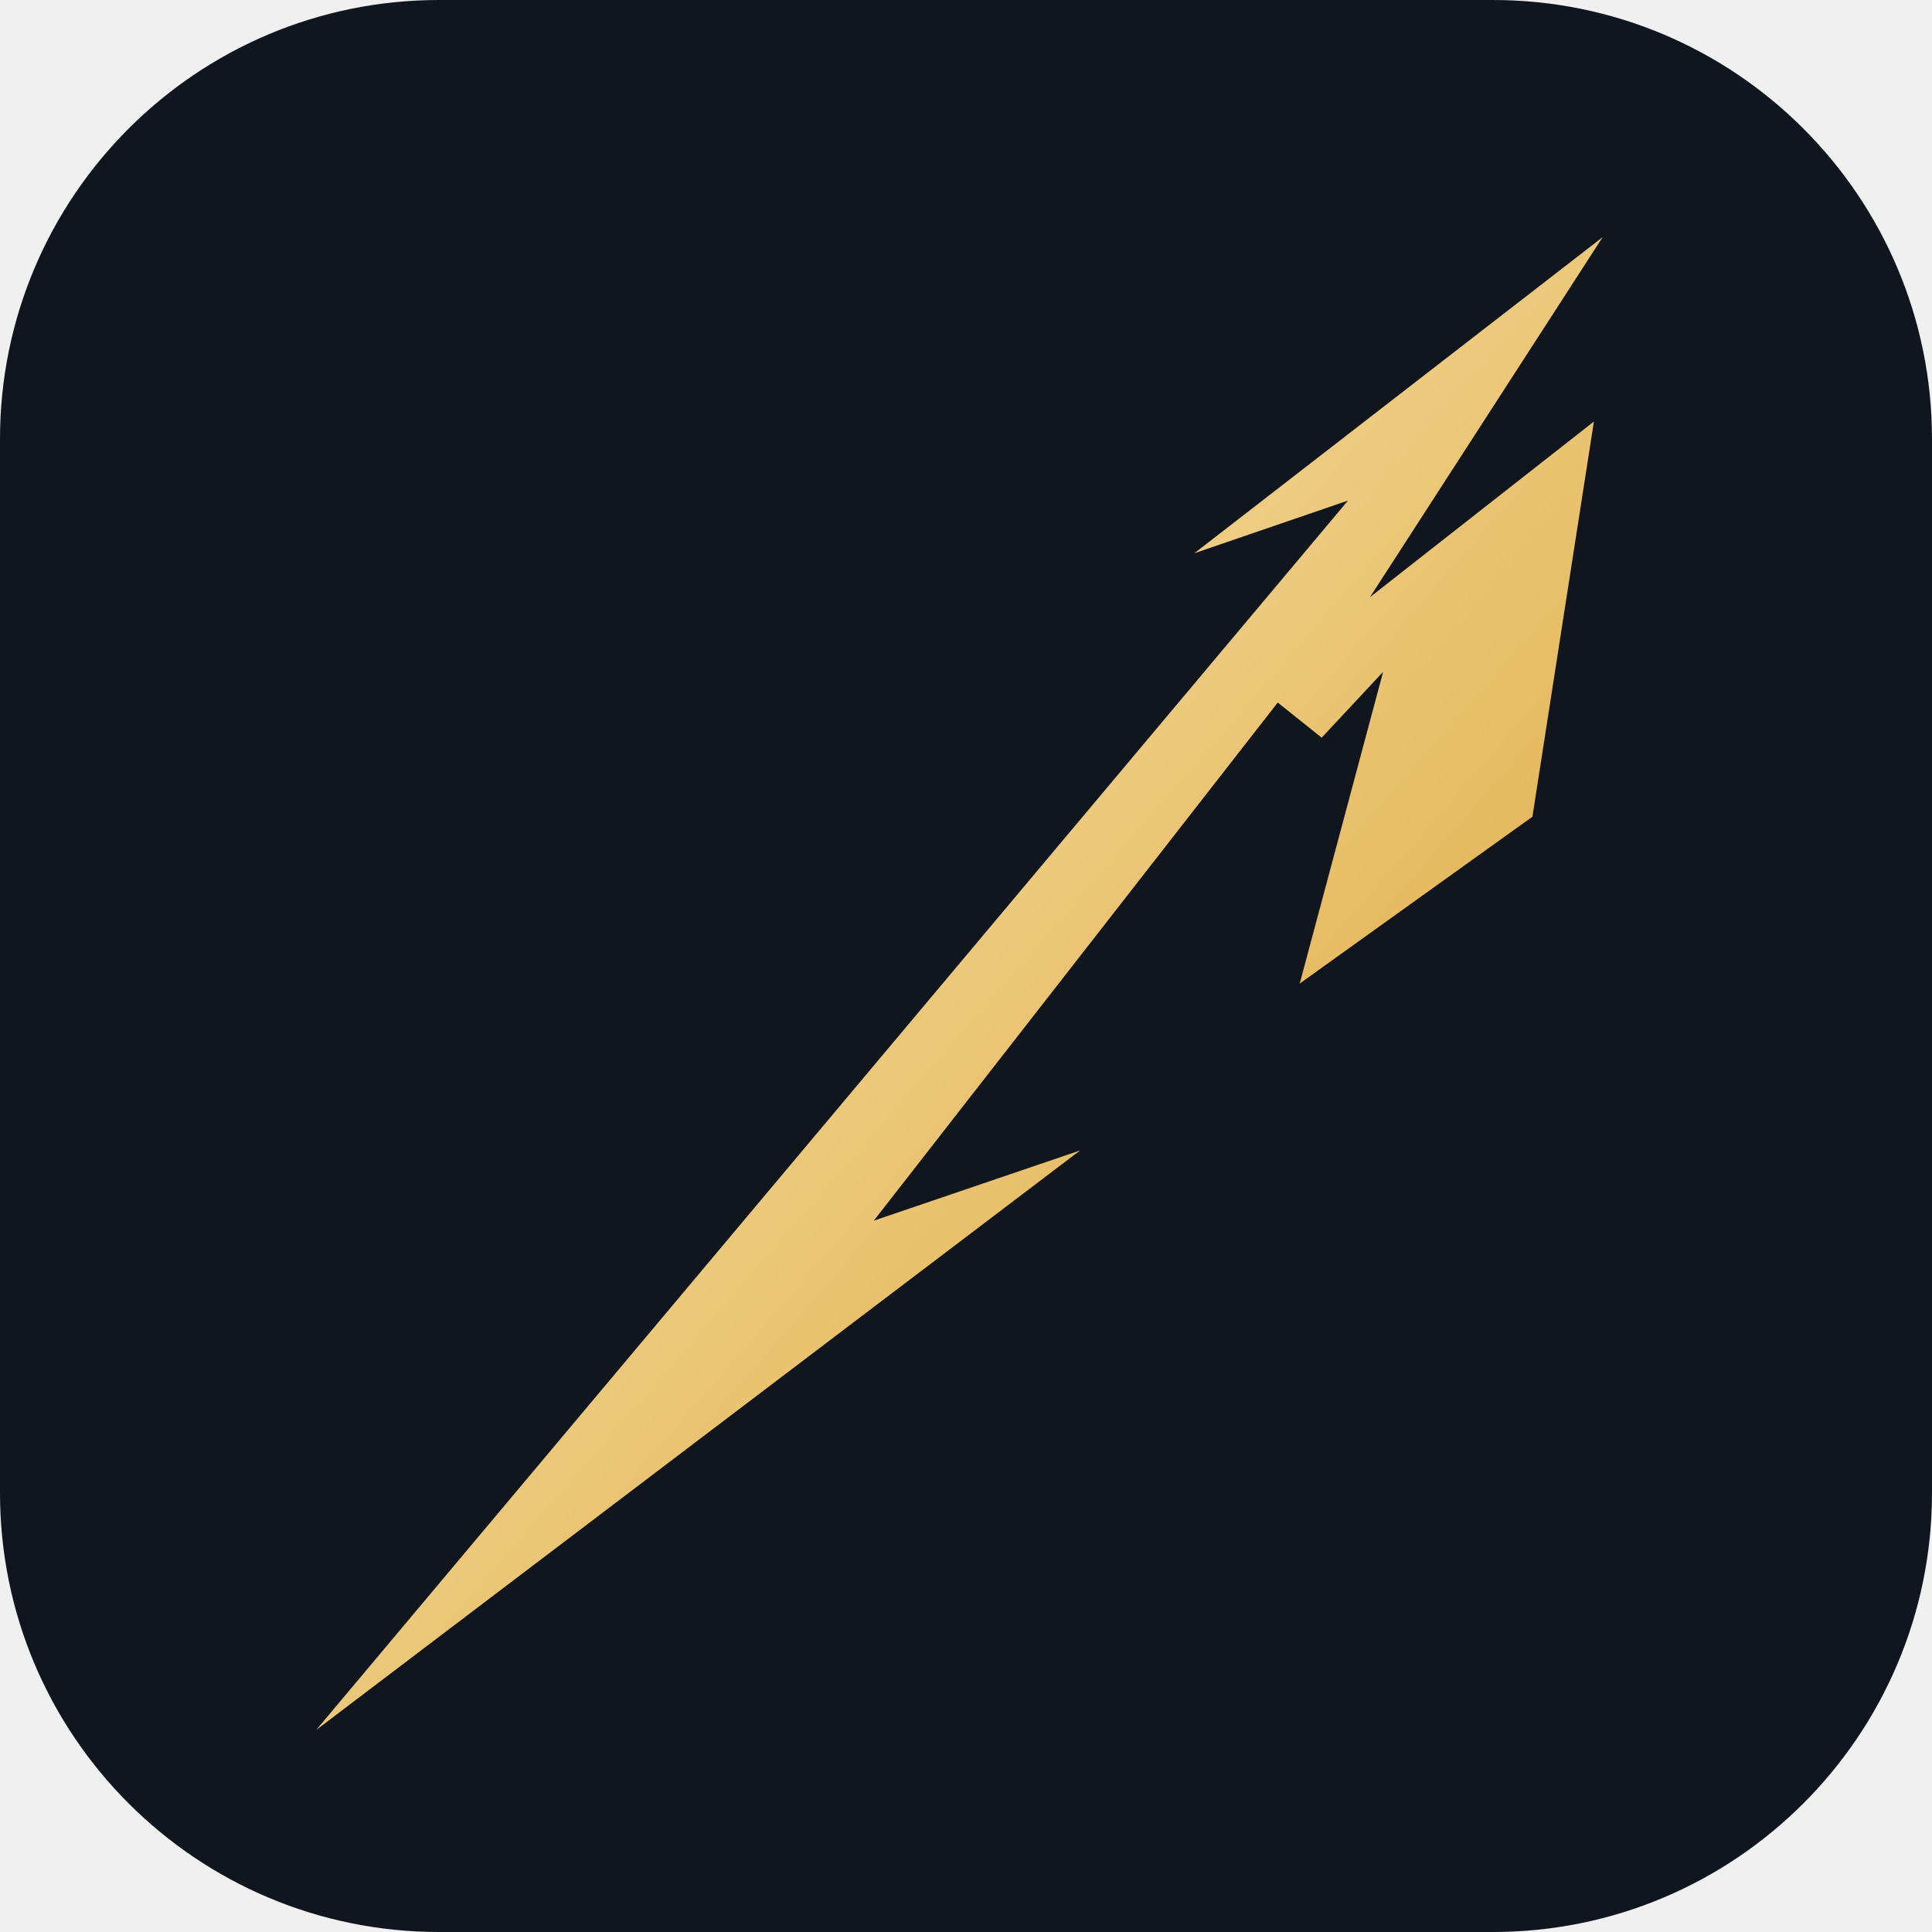
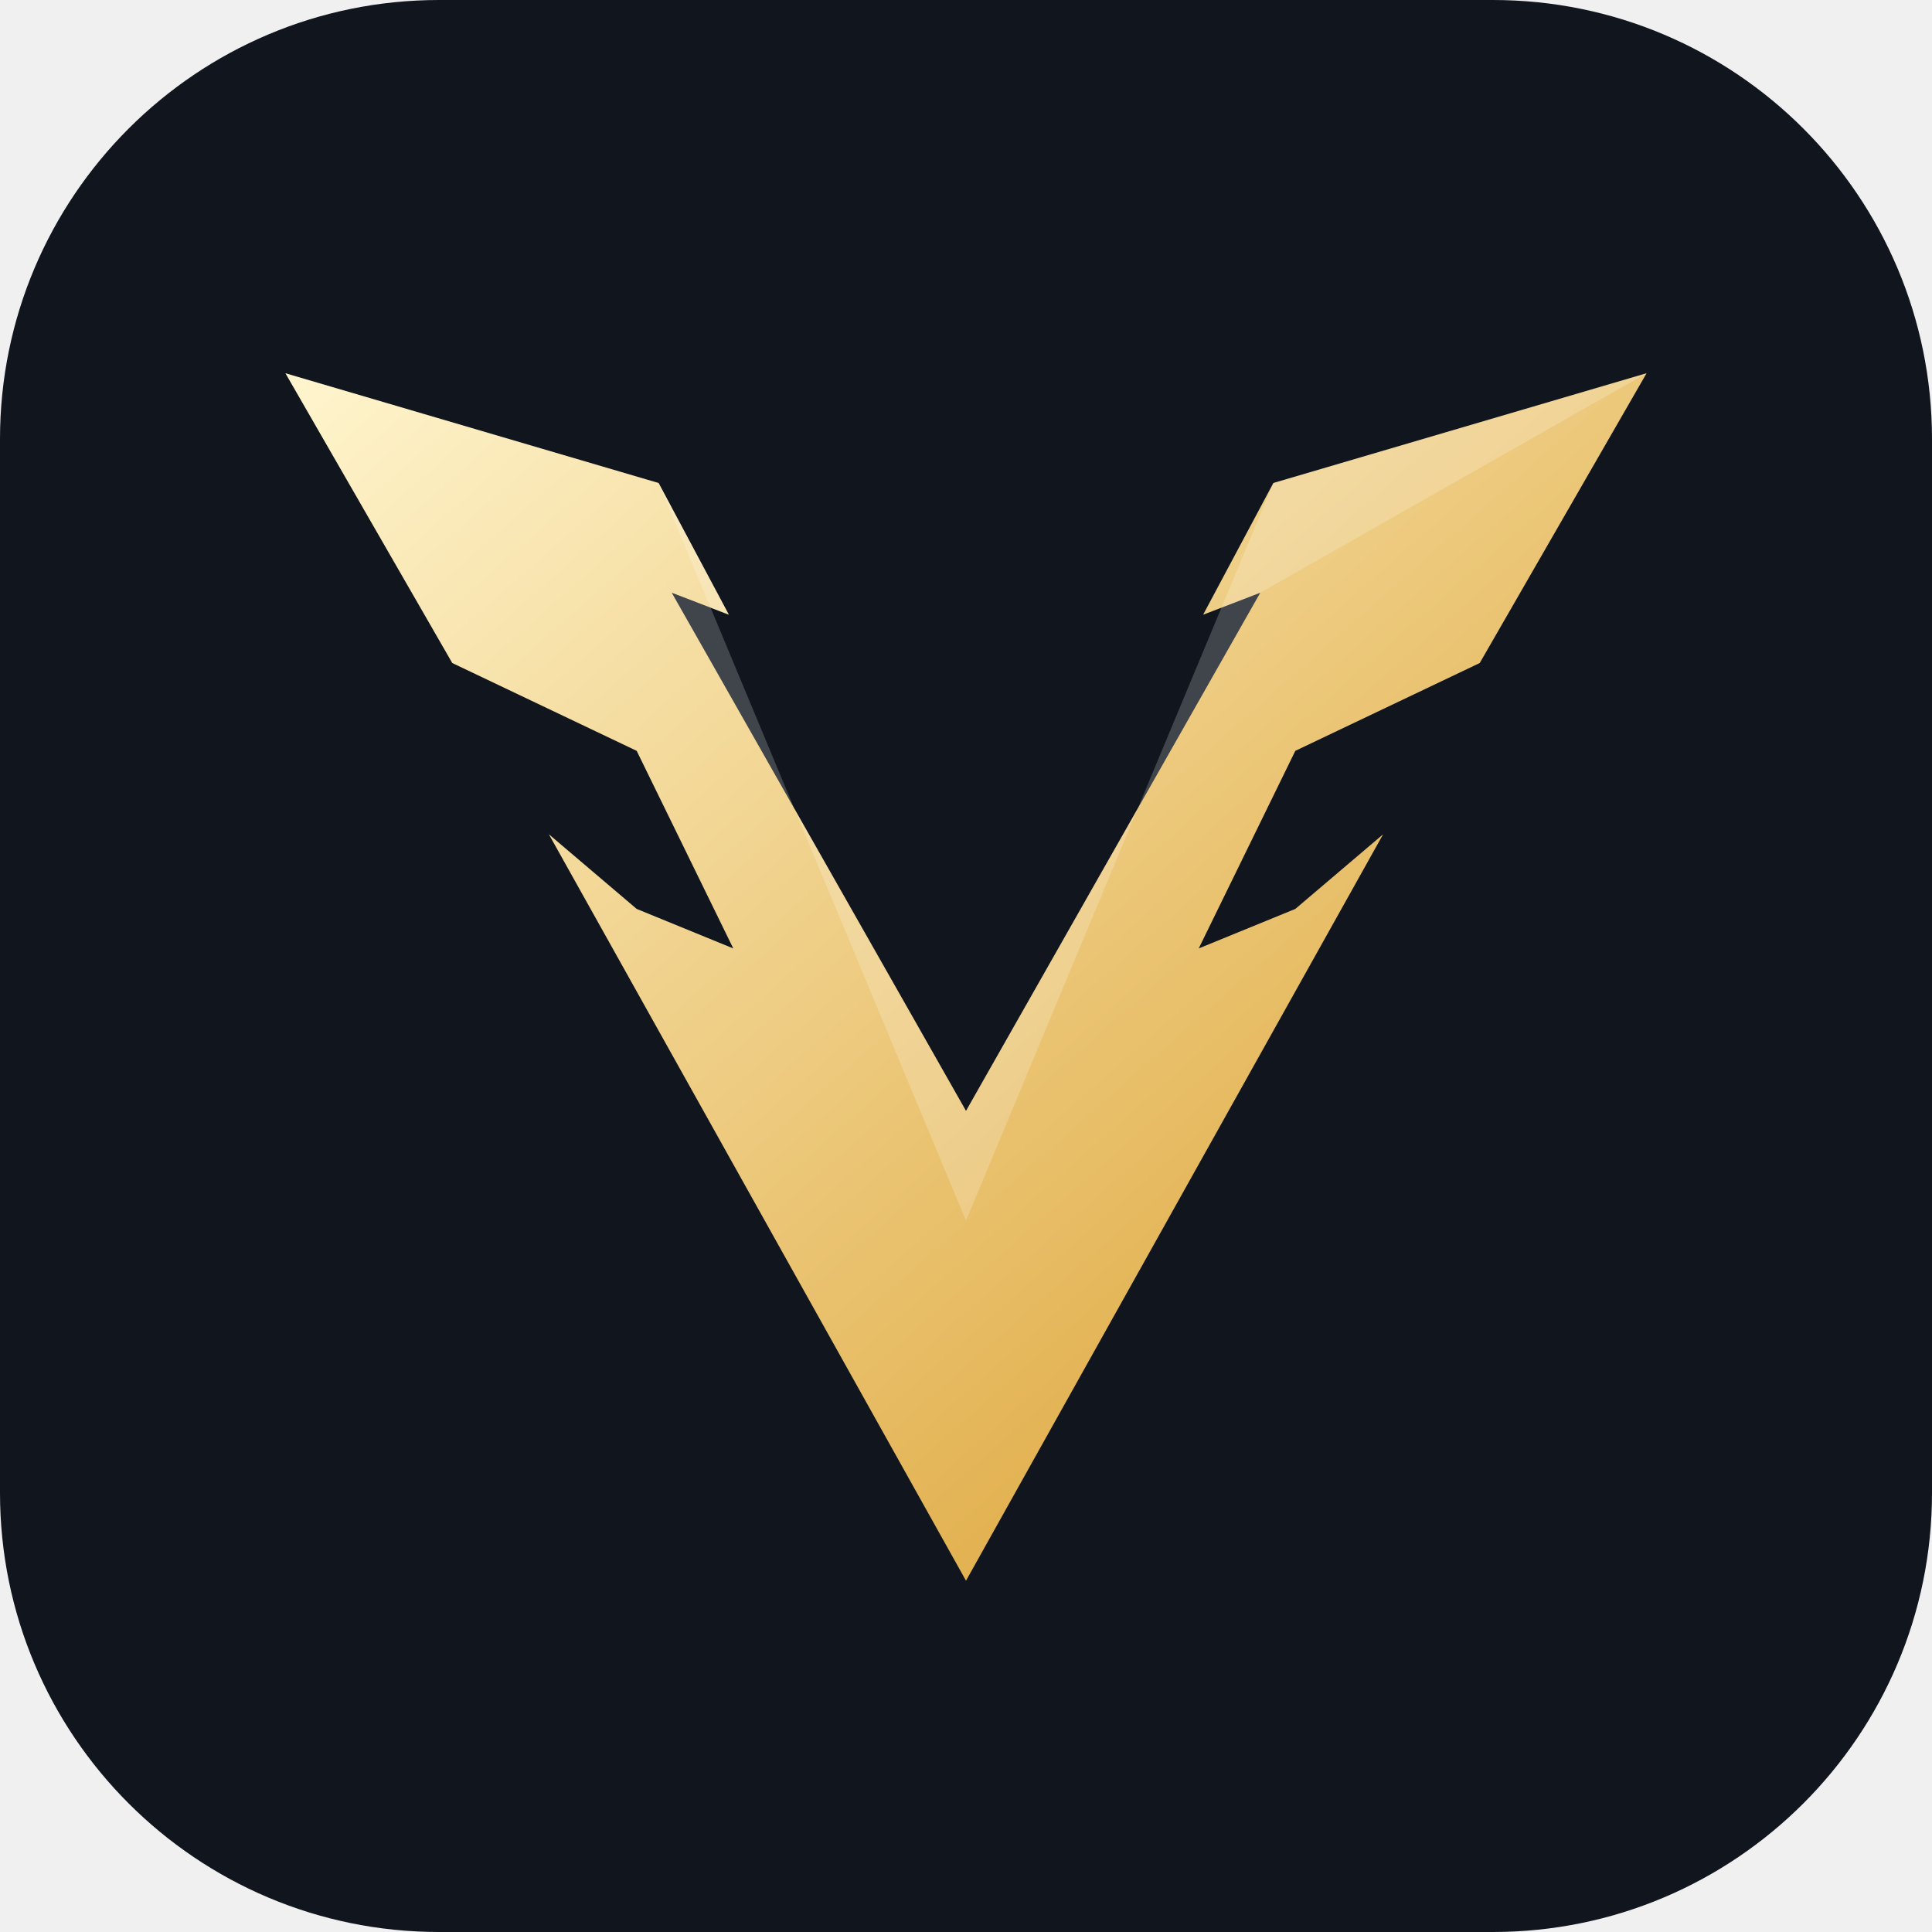
<svg xmlns="http://www.w3.org/2000/svg" viewBox="0 0 440 440">
  <rect width="440" height="440" rx="100" fill="#10151e" />
  <defs>
    <linearGradient id="accent" x2="1" y2="1">
      <stop stop-color="#fff5ce" />
      <stop offset="1" stop-color="#d99b27" />
    </linearGradient>
  </defs>
-   <path d="M365 54 272 126 307 114 72 394 246 262 199 278 291 160 301 168 315 153 296 224 349 186 363 96 312 136Z" fill="url(#accent)" />
+   <g fill="url(#accent)">
+     <path d="M65 85 150 110 166 140 153 135 220 253 287 135 274 140 290 110 375 85 337 151 295 171 273 216 295 207 315 190 220 360 125 190 145 207 167 216 145 171 103 151Z" />
+     <path d="M65 85 150 110 220 278 290 110 375 85 287 135 220 253 153 135 166 140 150 110Z" fill="#fff" fill-opacity=".2" />
+   </g>
  <style>@media(prefers-color-scheme:light){rect{fill:#faf8fd}stop:first-child{stop-color:#ae7be2}stop:last-child{stop-color:#613297}}</style>
</svg>
